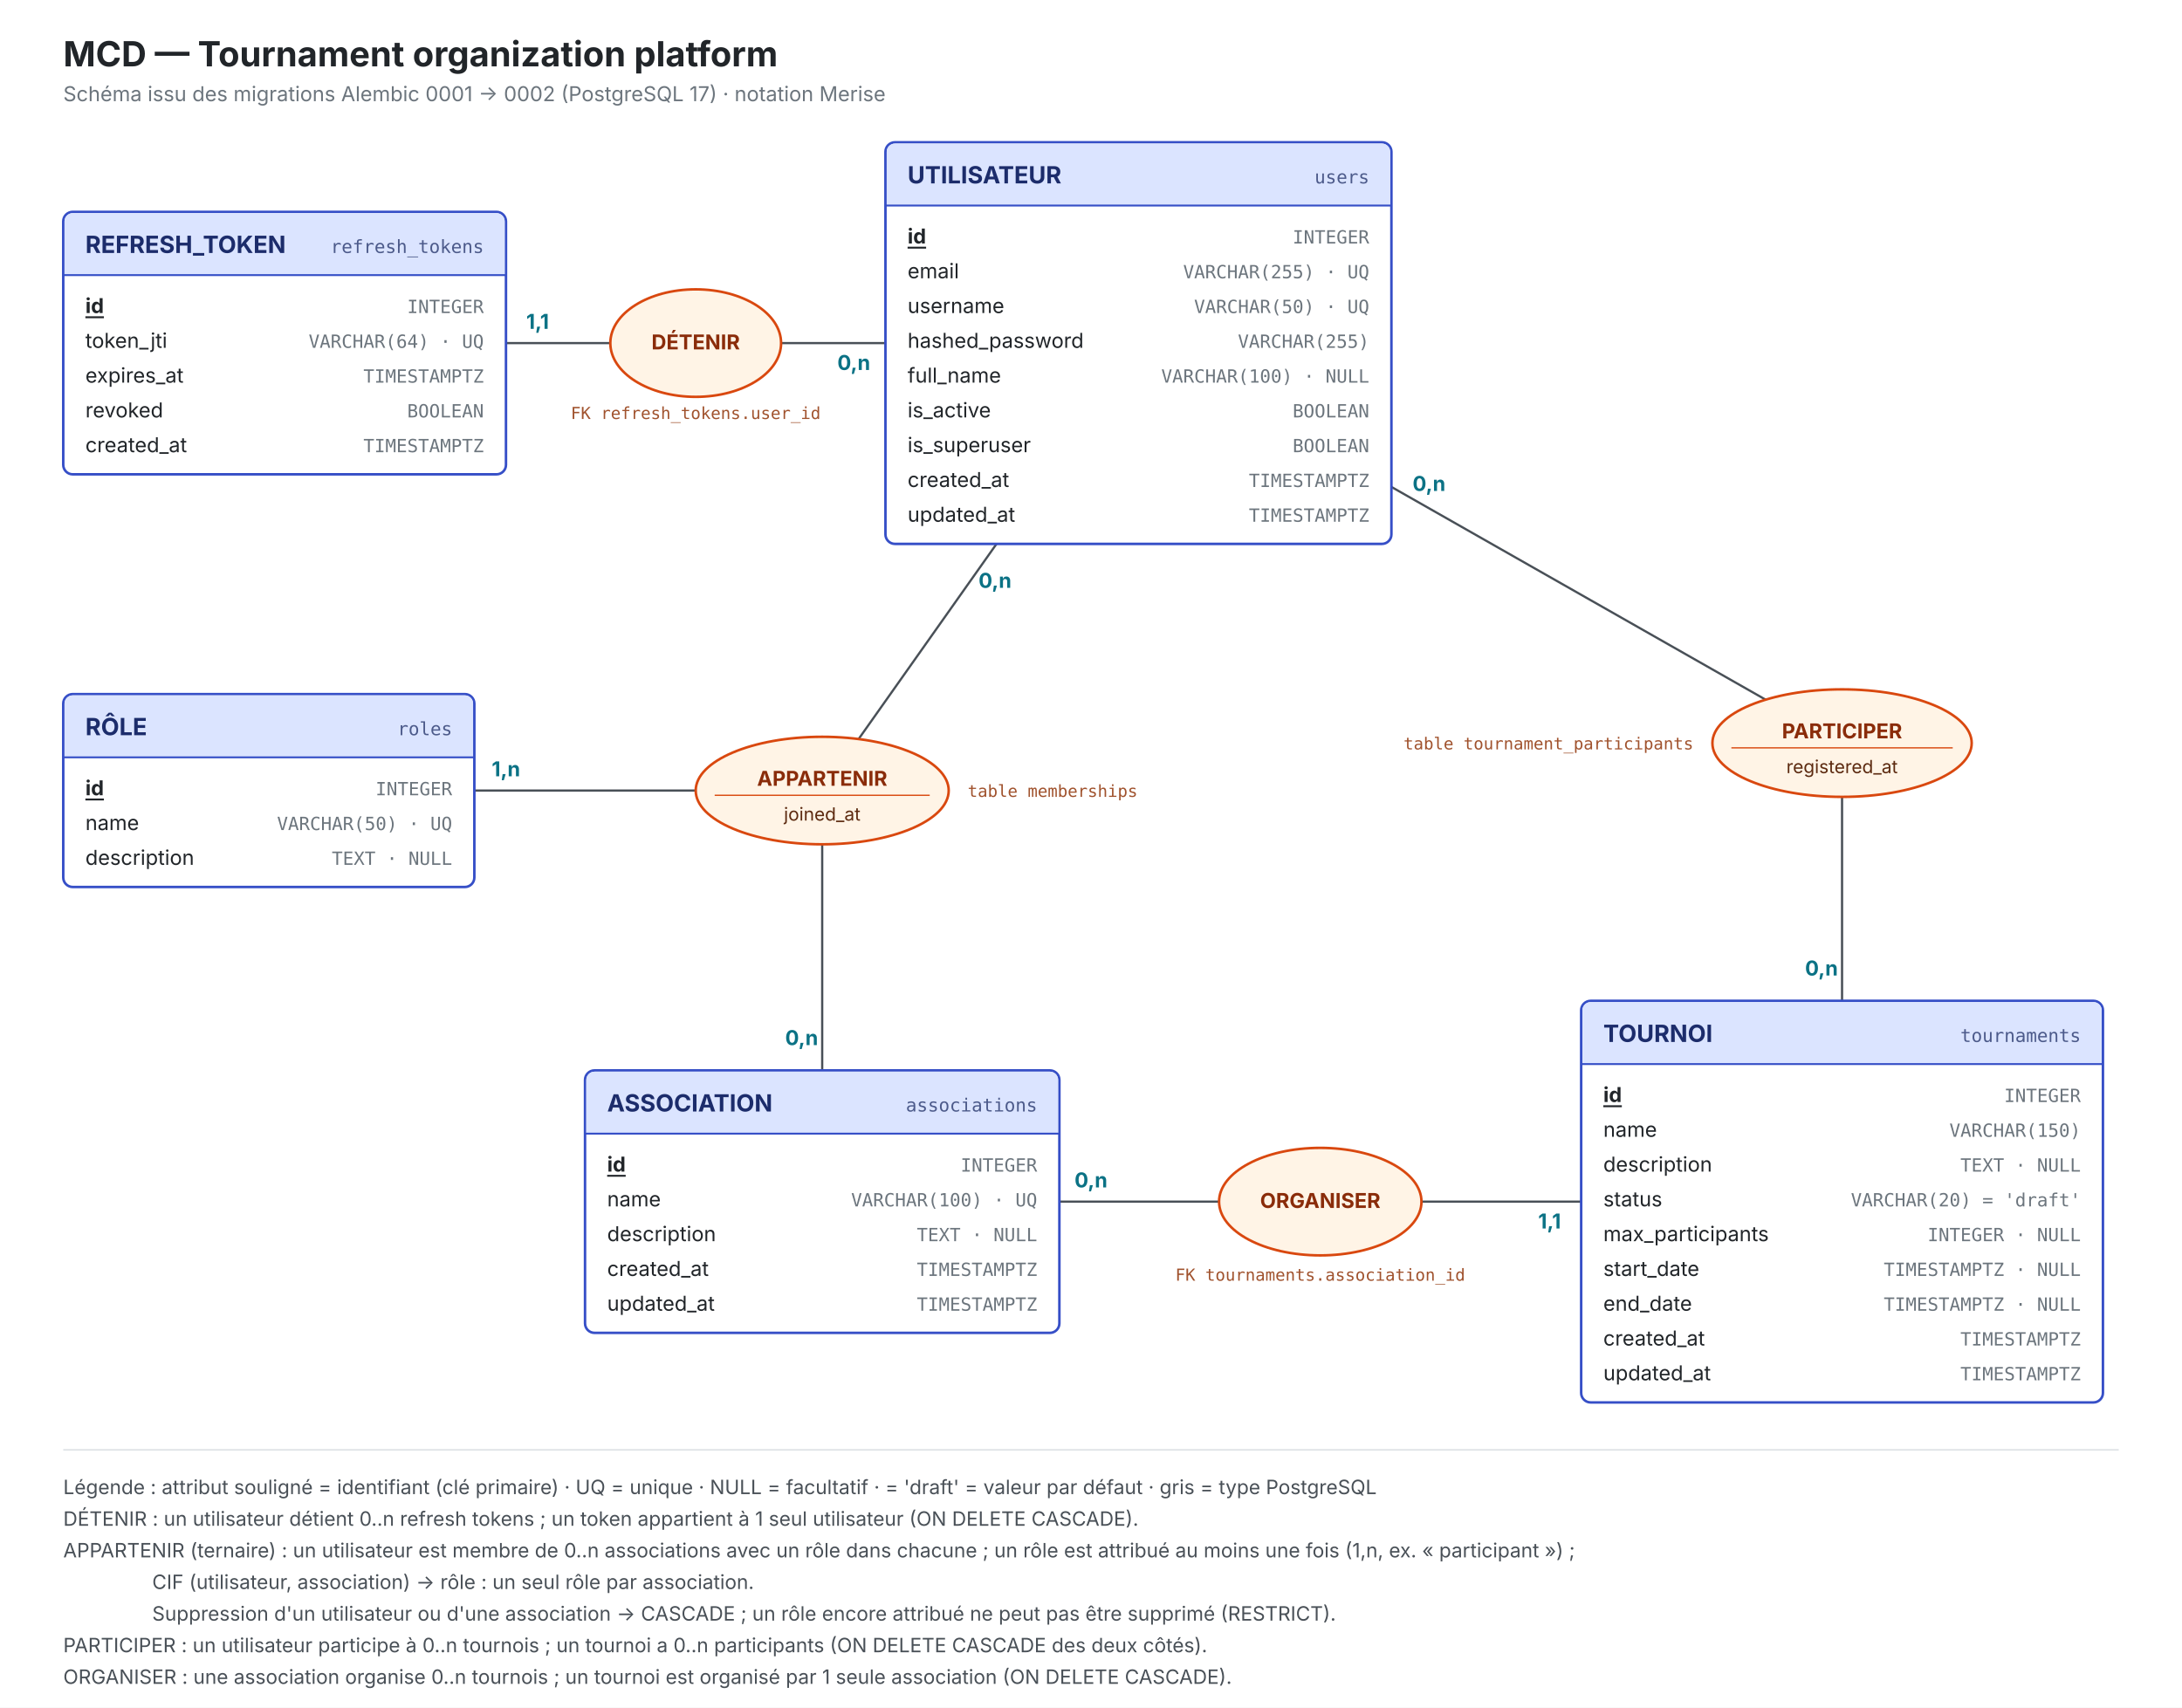
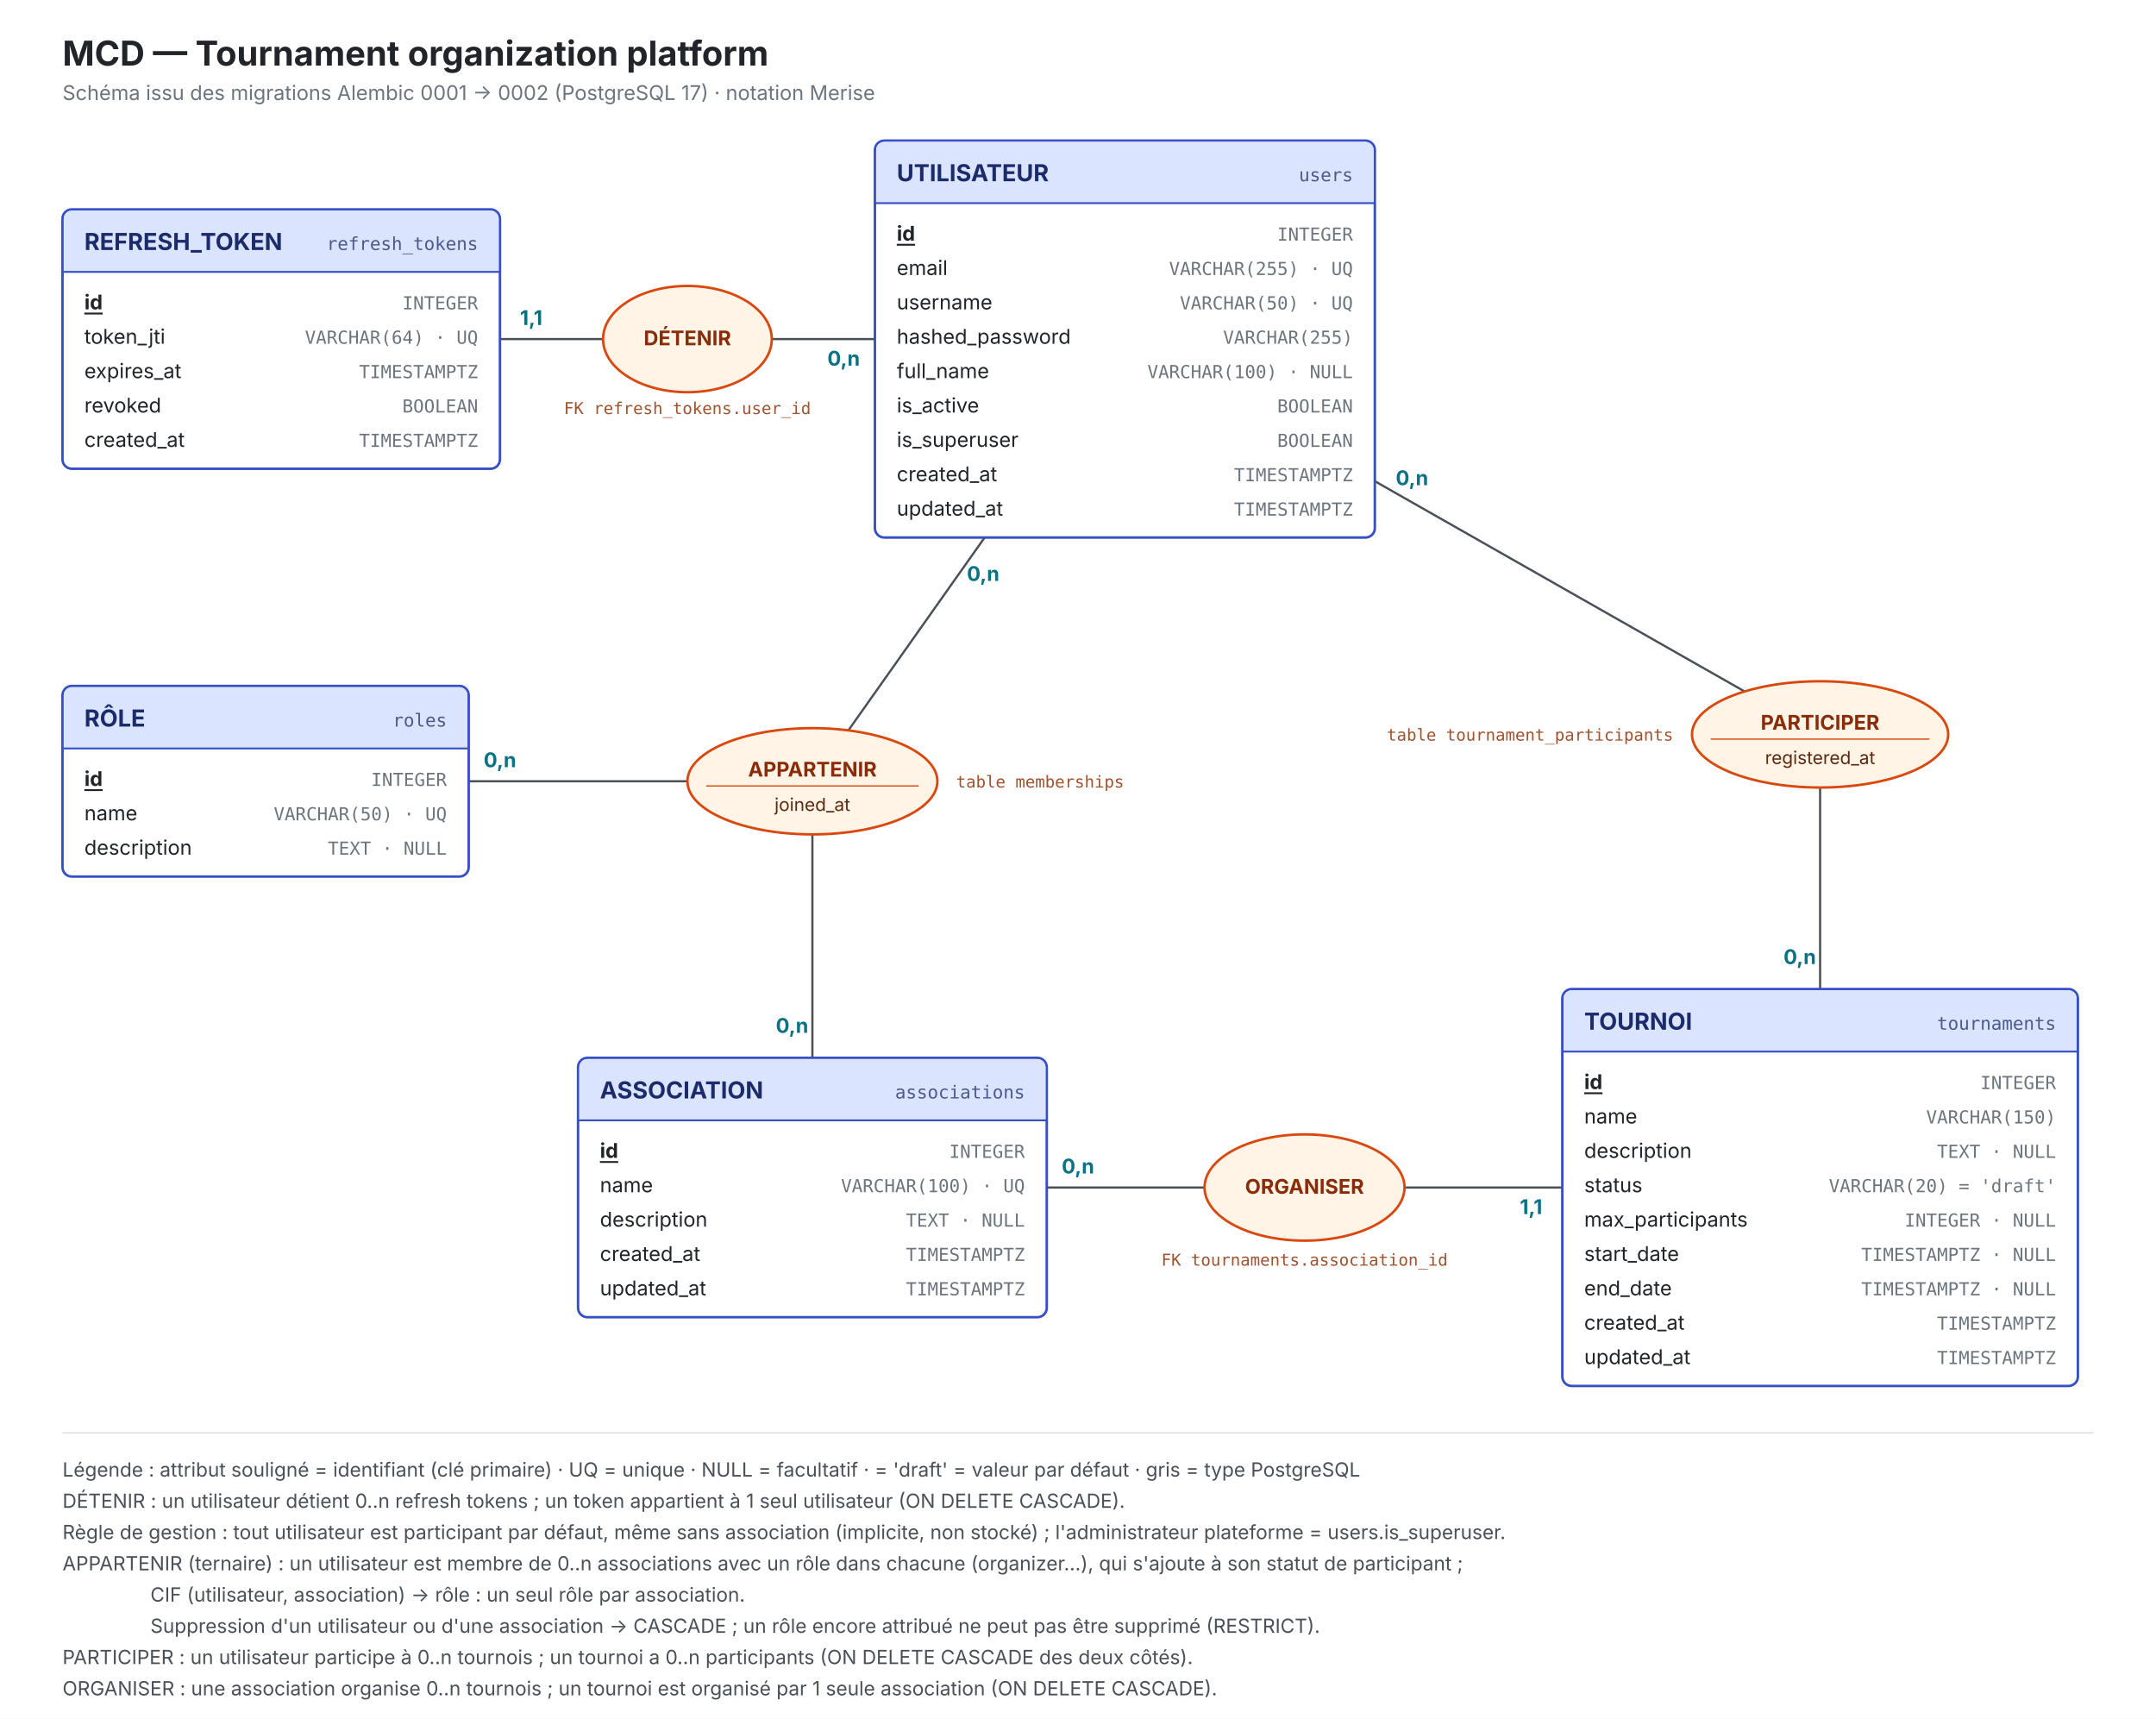
- <svg xmlns="http://www.w3.org/2000/svg" width="1380" height="1080" viewBox="0 0 1380 1080" font-family="Inter, Segoe UI, Helvetica, Arial, sans-serif">
+ <svg xmlns="http://www.w3.org/2000/svg" width="1380" height="1100" viewBox="0 0 1380 1100" font-family="Inter, Segoe UI, Helvetica, Arial, sans-serif">
  <style>
  .ent-box { fill: #ffffff; stroke: #364fc7; stroke-width: 1.6; }
  .ent-head { fill: #dbe4ff; }
  .ent-name { font-size: 15px; font-weight: 700; fill: #1c2c6b; }
  .ent-table { font-size: 11.5px; fill: #4c5a8a; font-family: ui-monospace, Menlo, Consolas, monospace; }
  .attr { font-size: 13px; fill: #212529; }
  .attr-id { font-size: 13px; fill: #212529; font-weight: 700; text-decoration: underline; }
  .type { font-size: 11.5px; fill: #6c757d; font-family: ui-monospace, Menlo, Consolas, monospace; }
  .rel { fill: #fff4e6; stroke: #d9480f; stroke-width: 1.6; }
  .rel-name { font-size: 13px; font-weight: 700; fill: #8a2c0a; }
  .rel-attr { font-size: 11.5px; fill: #5c2a10; }
  .rel-hint { font-size: 10.5px; fill: #a0522d; font-family: ui-monospace, Menlo, Consolas, monospace; }
  .link { stroke: #495057; stroke-width: 1.4; }
  .card { font-size: 13px; font-weight: 700; fill: #0b7285; }
  .title { font-size: 22px; font-weight: 700; fill: #212529; }
  .subtitle { font-size: 13px; fill: #6c757d; }
  .legend { font-size: 12.5px; fill: #495057; }
</style>
-   <rect width="1380" height="1080" fill="#ffffff" />
+   <rect width="1380" height="1100" fill="#ffffff" />
  <text x="40" y="42" class="title">MCD — Tournament organization platform</text>
  <text x="40" y="64" class="subtitle">Schéma issu des migrations Alembic 0001 → 0002 (PostgreSQL 17) · notation Merise</text>
  <line x1="180.0" y1="217.0" x2="440" y2="217" class="link" />
  <line x1="720.0" y1="217.0" x2="440" y2="217" class="link" />
  <line x1="720.0" y1="217.0" x2="520" y2="500" class="link" />
  <line x1="170.0" y1="500.0" x2="520" y2="500" class="link" />
  <line x1="520.0" y1="760.0" x2="520" y2="500" class="link" />
  <line x1="720.0" y1="217.0" x2="1165" y2="470" class="link" />
  <line x1="1165.0" y1="760.0" x2="1165" y2="470" class="link" />
  <line x1="520.0" y1="760.0" x2="835" y2="760" class="link" />
  <line x1="1165.0" y1="760.0" x2="835" y2="760" class="link" />
  <g id="refresh_tokens">
    <rect x="40" y="134.0" width="280" height="166" rx="6" class="ent-box" />
    <path d="M40.8 174.0 V140.0 a5.2 5.2 0 0 1 5.2 -5.2 H314 a5.2 5.2 0 0 1 5.2 5.2 V174.0 Z" class="ent-head" />
    <line x1="40" y1="174.0" x2="320" y2="174.0" stroke="#364fc7" stroke-width="1.2" />
    <text x="54" y="160.0" class="ent-name">REFRESH_TOKEN</text>
    <text x="306" y="160.0" text-anchor="end" class="ent-table">refresh_tokens</text>
    <text x="54" y="198.0" class="attr-id">id</text>
    <text x="306" y="198.0" text-anchor="end" class="type">INTEGER</text>
    <text x="54" y="220.0" class="attr">token_jti</text>
    <text x="306" y="220.0" text-anchor="end" class="type">VARCHAR(64) · UQ</text>
    <text x="54" y="242.0" class="attr">expires_at</text>
    <text x="306" y="242.0" text-anchor="end" class="type">TIMESTAMPTZ</text>
    <text x="54" y="264.0" class="attr">revoked</text>
    <text x="306" y="264.0" text-anchor="end" class="type">BOOLEAN</text>
    <text x="54" y="286.0" class="attr">created_at</text>
    <text x="306" y="286.0" text-anchor="end" class="type">TIMESTAMPTZ</text>
  </g>
  <g id="users">
    <rect x="560" y="90.0" width="320" height="254" rx="6" class="ent-box" />
    <path d="M560.8 130.0 V96.0 a5.2 5.2 0 0 1 5.2 -5.2 H874 a5.2 5.2 0 0 1 5.2 5.2 V130.0 Z" class="ent-head" />
    <line x1="560" y1="130.0" x2="880" y2="130.0" stroke="#364fc7" stroke-width="1.2" />
    <text x="574" y="116.0" class="ent-name">UTILISATEUR</text>
    <text x="866" y="116.0" text-anchor="end" class="ent-table">users</text>
    <text x="574" y="154.0" class="attr-id">id</text>
    <text x="866" y="154.0" text-anchor="end" class="type">INTEGER</text>
    <text x="574" y="176.0" class="attr">email</text>
    <text x="866" y="176.0" text-anchor="end" class="type">VARCHAR(255) · UQ</text>
    <text x="574" y="198.0" class="attr">username</text>
    <text x="866" y="198.0" text-anchor="end" class="type">VARCHAR(50) · UQ</text>
    <text x="574" y="220.0" class="attr">hashed_password</text>
    <text x="866" y="220.0" text-anchor="end" class="type">VARCHAR(255)</text>
    <text x="574" y="242.0" class="attr">full_name</text>
    <text x="866" y="242.0" text-anchor="end" class="type">VARCHAR(100) · NULL</text>
    <text x="574" y="264.0" class="attr">is_active</text>
    <text x="866" y="264.0" text-anchor="end" class="type">BOOLEAN</text>
    <text x="574" y="286.0" class="attr">is_superuser</text>
    <text x="866" y="286.0" text-anchor="end" class="type">BOOLEAN</text>
    <text x="574" y="308.0" class="attr">created_at</text>
    <text x="866" y="308.0" text-anchor="end" class="type">TIMESTAMPTZ</text>
    <text x="574" y="330.0" class="attr">updated_at</text>
    <text x="866" y="330.0" text-anchor="end" class="type">TIMESTAMPTZ</text>
  </g>
  <g id="roles">
    <rect x="40" y="439.0" width="260" height="122" rx="6" class="ent-box" />
    <path d="M40.8 479.0 V445.0 a5.2 5.2 0 0 1 5.2 -5.2 H294 a5.2 5.2 0 0 1 5.2 5.2 V479.0 Z" class="ent-head" />
    <line x1="40" y1="479.0" x2="300" y2="479.0" stroke="#364fc7" stroke-width="1.2" />
    <text x="54" y="465.0" class="ent-name">RÔLE</text>
    <text x="286" y="465.0" text-anchor="end" class="ent-table">roles</text>
    <text x="54" y="503.0" class="attr-id">id</text>
    <text x="286" y="503.0" text-anchor="end" class="type">INTEGER</text>
    <text x="54" y="525.0" class="attr">name</text>
    <text x="286" y="525.0" text-anchor="end" class="type">VARCHAR(50) · UQ</text>
    <text x="54" y="547.0" class="attr">description</text>
    <text x="286" y="547.0" text-anchor="end" class="type">TEXT · NULL</text>
  </g>
  <g id="associations">
    <rect x="370" y="677.0" width="300" height="166" rx="6" class="ent-box" />
    <path d="M370.8 717.0 V683.0 a5.2 5.2 0 0 1 5.2 -5.2 H664 a5.2 5.2 0 0 1 5.2 5.2 V717.0 Z" class="ent-head" />
    <line x1="370" y1="717.0" x2="670" y2="717.0" stroke="#364fc7" stroke-width="1.2" />
    <text x="384" y="703.0" class="ent-name">ASSOCIATION</text>
    <text x="656" y="703.0" text-anchor="end" class="ent-table">associations</text>
    <text x="384" y="741.0" class="attr-id">id</text>
    <text x="656" y="741.0" text-anchor="end" class="type">INTEGER</text>
    <text x="384" y="763.0" class="attr">name</text>
    <text x="656" y="763.0" text-anchor="end" class="type">VARCHAR(100) · UQ</text>
    <text x="384" y="785.0" class="attr">description</text>
    <text x="656" y="785.0" text-anchor="end" class="type">TEXT · NULL</text>
    <text x="384" y="807.0" class="attr">created_at</text>
    <text x="656" y="807.0" text-anchor="end" class="type">TIMESTAMPTZ</text>
    <text x="384" y="829.0" class="attr">updated_at</text>
    <text x="656" y="829.0" text-anchor="end" class="type">TIMESTAMPTZ</text>
  </g>
  <g id="tournaments">
    <rect x="1000" y="633.0" width="330" height="254" rx="6" class="ent-box" />
    <path d="M1000.8 673.0 V639.0 a5.2 5.2 0 0 1 5.2 -5.2 H1324 a5.2 5.2 0 0 1 5.2 5.2 V673.0 Z" class="ent-head" />
    <line x1="1000" y1="673.0" x2="1330" y2="673.0" stroke="#364fc7" stroke-width="1.2" />
    <text x="1014" y="659.0" class="ent-name">TOURNOI</text>
    <text x="1316" y="659.0" text-anchor="end" class="ent-table">tournaments</text>
    <text x="1014" y="697.0" class="attr-id">id</text>
    <text x="1316" y="697.0" text-anchor="end" class="type">INTEGER</text>
    <text x="1014" y="719.0" class="attr">name</text>
    <text x="1316" y="719.0" text-anchor="end" class="type">VARCHAR(150)</text>
    <text x="1014" y="741.0" class="attr">description</text>
    <text x="1316" y="741.0" text-anchor="end" class="type">TEXT · NULL</text>
    <text x="1014" y="763.0" class="attr">status</text>
    <text x="1316" y="763.0" text-anchor="end" class="type">VARCHAR(20) = 'draft'</text>
    <text x="1014" y="785.0" class="attr">max_participants</text>
    <text x="1316" y="785.0" text-anchor="end" class="type">INTEGER · NULL</text>
    <text x="1014" y="807.0" class="attr">start_date</text>
    <text x="1316" y="807.0" text-anchor="end" class="type">TIMESTAMPTZ · NULL</text>
    <text x="1014" y="829.0" class="attr">end_date</text>
    <text x="1316" y="829.0" text-anchor="end" class="type">TIMESTAMPTZ · NULL</text>
    <text x="1014" y="851.0" class="attr">created_at</text>
    <text x="1316" y="851.0" text-anchor="end" class="type">TIMESTAMPTZ</text>
    <text x="1014" y="873.0" class="attr">updated_at</text>
    <text x="1316" y="873.0" text-anchor="end" class="type">TIMESTAMPTZ</text>
  </g>
  <ellipse cx="440" cy="217" rx="54" ry="34" class="rel" />
  <text x="440" y="221" text-anchor="middle" class="rel-name">DÉTENIR</text>
  <text x="440" y="265" text-anchor="middle" class="rel-hint">FK refresh_tokens.user_id</text>
  <ellipse cx="520" cy="500" rx="80" ry="34" class="rel" />
  <text x="520" y="497" text-anchor="middle" class="rel-name">APPARTENIR</text>
  <line x1="452" y1="503" x2="588" y2="503" stroke="#d9480f" stroke-width="0.8" />
  <text x="520" y="519" text-anchor="middle" class="rel-attr">joined_at</text>
  <text x="612" y="504" text-anchor="start" class="rel-hint">table memberships</text>
  <ellipse cx="1165" cy="470" rx="82" ry="34" class="rel" />
  <text x="1165" y="467" text-anchor="middle" class="rel-name">PARTICIPER</text>
  <line x1="1095" y1="473" x2="1235" y2="473" stroke="#d9480f" stroke-width="0.8" />
  <text x="1165" y="489" text-anchor="middle" class="rel-attr">registered_at</text>
  <text x="1071" y="474" text-anchor="end" class="rel-hint">table tournament_participants</text>
  <ellipse cx="835" cy="760" rx="64" ry="34" class="rel" />
  <text x="835" y="764" text-anchor="middle" class="rel-name">ORGANISER</text>
  <text x="835" y="810" text-anchor="middle" class="rel-hint">FK tournaments.association_id</text>
  <text x="340.0" y="208.0" text-anchor="middle" class="card">1,1</text>
  <text x="540.0" y="234.0" text-anchor="middle" class="card">0,n</text>
  <text x="629.3" y="371.8" text-anchor="middle" class="card">0,n</text>
-   <text x="320.0" y="491.0" text-anchor="middle" class="card">1,n</text>
+   <text x="320.0" y="491.0" text-anchor="middle" class="card">0,n</text>
  <text x="507.0" y="661.0" text-anchor="middle" class="card">0,n</text>
  <text x="903.8" y="310.5" text-anchor="middle" class="card">0,n</text>
  <text x="1152.0" y="617.0" text-anchor="middle" class="card">0,n</text>
  <text x="690.0" y="751.0" text-anchor="middle" class="card">0,n</text>
  <text x="980.0" y="777.0" text-anchor="middle" class="card">1,1</text>
  <line x1="40" y1="917" x2="1340" y2="917" stroke="#dee2e6" />
  <text x="40" y="945" class="legend" xml:space="preserve">Légende : attribut souligné = identifiant (clé primaire) · UQ = unique · NULL = facultatif · = 'draft' = valeur par défaut · gris = type PostgreSQL</text>
  <text x="40" y="965" class="legend" xml:space="preserve">DÉTENIR : un utilisateur détient 0..n refresh tokens ; un token appartient à 1 seul utilisateur (ON DELETE CASCADE).</text>
-   <text x="40" y="985" class="legend" xml:space="preserve">APPARTENIR (ternaire) : un utilisateur est membre de 0..n associations avec un rôle dans chacune ; un rôle est attribué au moins une fois (1,n, ex. « participant ») ;</text>
-   <text x="40" y="1005" class="legend" xml:space="preserve">                CIF (utilisateur, association) → rôle : un seul rôle par association.</text>
-   <text x="40" y="1025" class="legend" xml:space="preserve">                Suppression d'un utilisateur ou d'une association → CASCADE ; un rôle encore attribué ne peut pas être supprimé (RESTRICT).</text>
-   <text x="40" y="1045" class="legend" xml:space="preserve">PARTICIPER : un utilisateur participe à 0..n tournois ; un tournoi a 0..n participants (ON DELETE CASCADE des deux côtés).</text>
-   <text x="40" y="1065" class="legend" xml:space="preserve">ORGANISER : une association organise 0..n tournois ; un tournoi est organisé par 1 seule association (ON DELETE CASCADE).</text>
+   <text x="40" y="985" class="legend" xml:space="preserve">Règle de gestion : tout utilisateur est participant par défaut, même sans association (implicite, non stocké) ; l'administrateur plateforme = users.is_superuser.</text>
+   <text x="40" y="1005" class="legend" xml:space="preserve">APPARTENIR (ternaire) : un utilisateur est membre de 0..n associations avec un rôle dans chacune (organizer…), qui s'ajoute à son statut de participant ;</text>
+   <text x="40" y="1025" class="legend" xml:space="preserve">                CIF (utilisateur, association) → rôle : un seul rôle par association.</text>
+   <text x="40" y="1045" class="legend" xml:space="preserve">                Suppression d'un utilisateur ou d'une association → CASCADE ; un rôle encore attribué ne peut pas être supprimé (RESTRICT).</text>
+   <text x="40" y="1065" class="legend" xml:space="preserve">PARTICIPER : un utilisateur participe à 0..n tournois ; un tournoi a 0..n participants (ON DELETE CASCADE des deux côtés).</text>
+   <text x="40" y="1085" class="legend" xml:space="preserve">ORGANISER : une association organise 0..n tournois ; un tournoi est organisé par 1 seule association (ON DELETE CASCADE).</text>
</svg>
